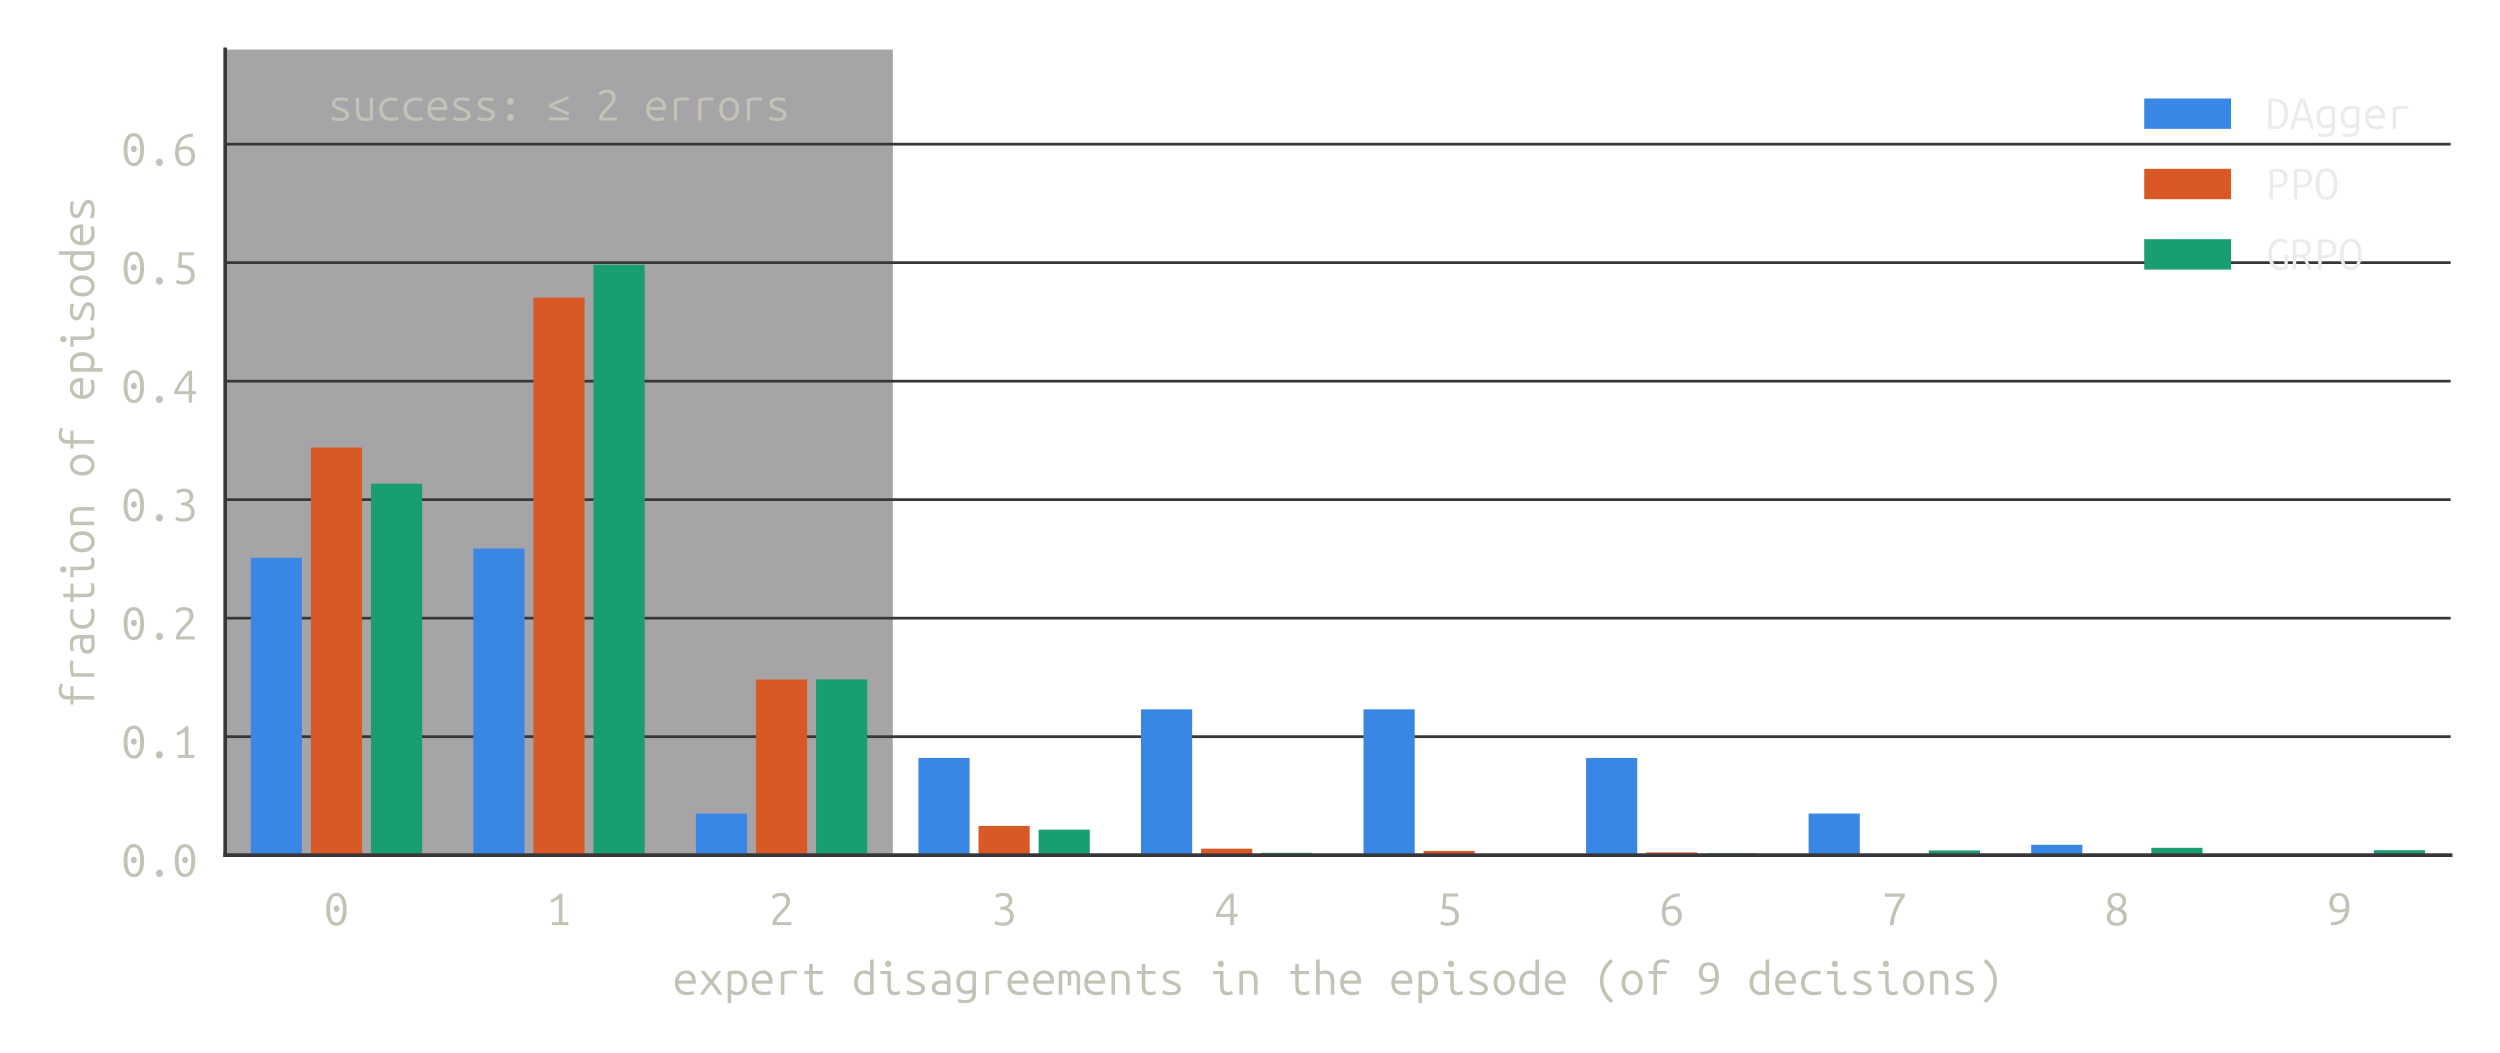
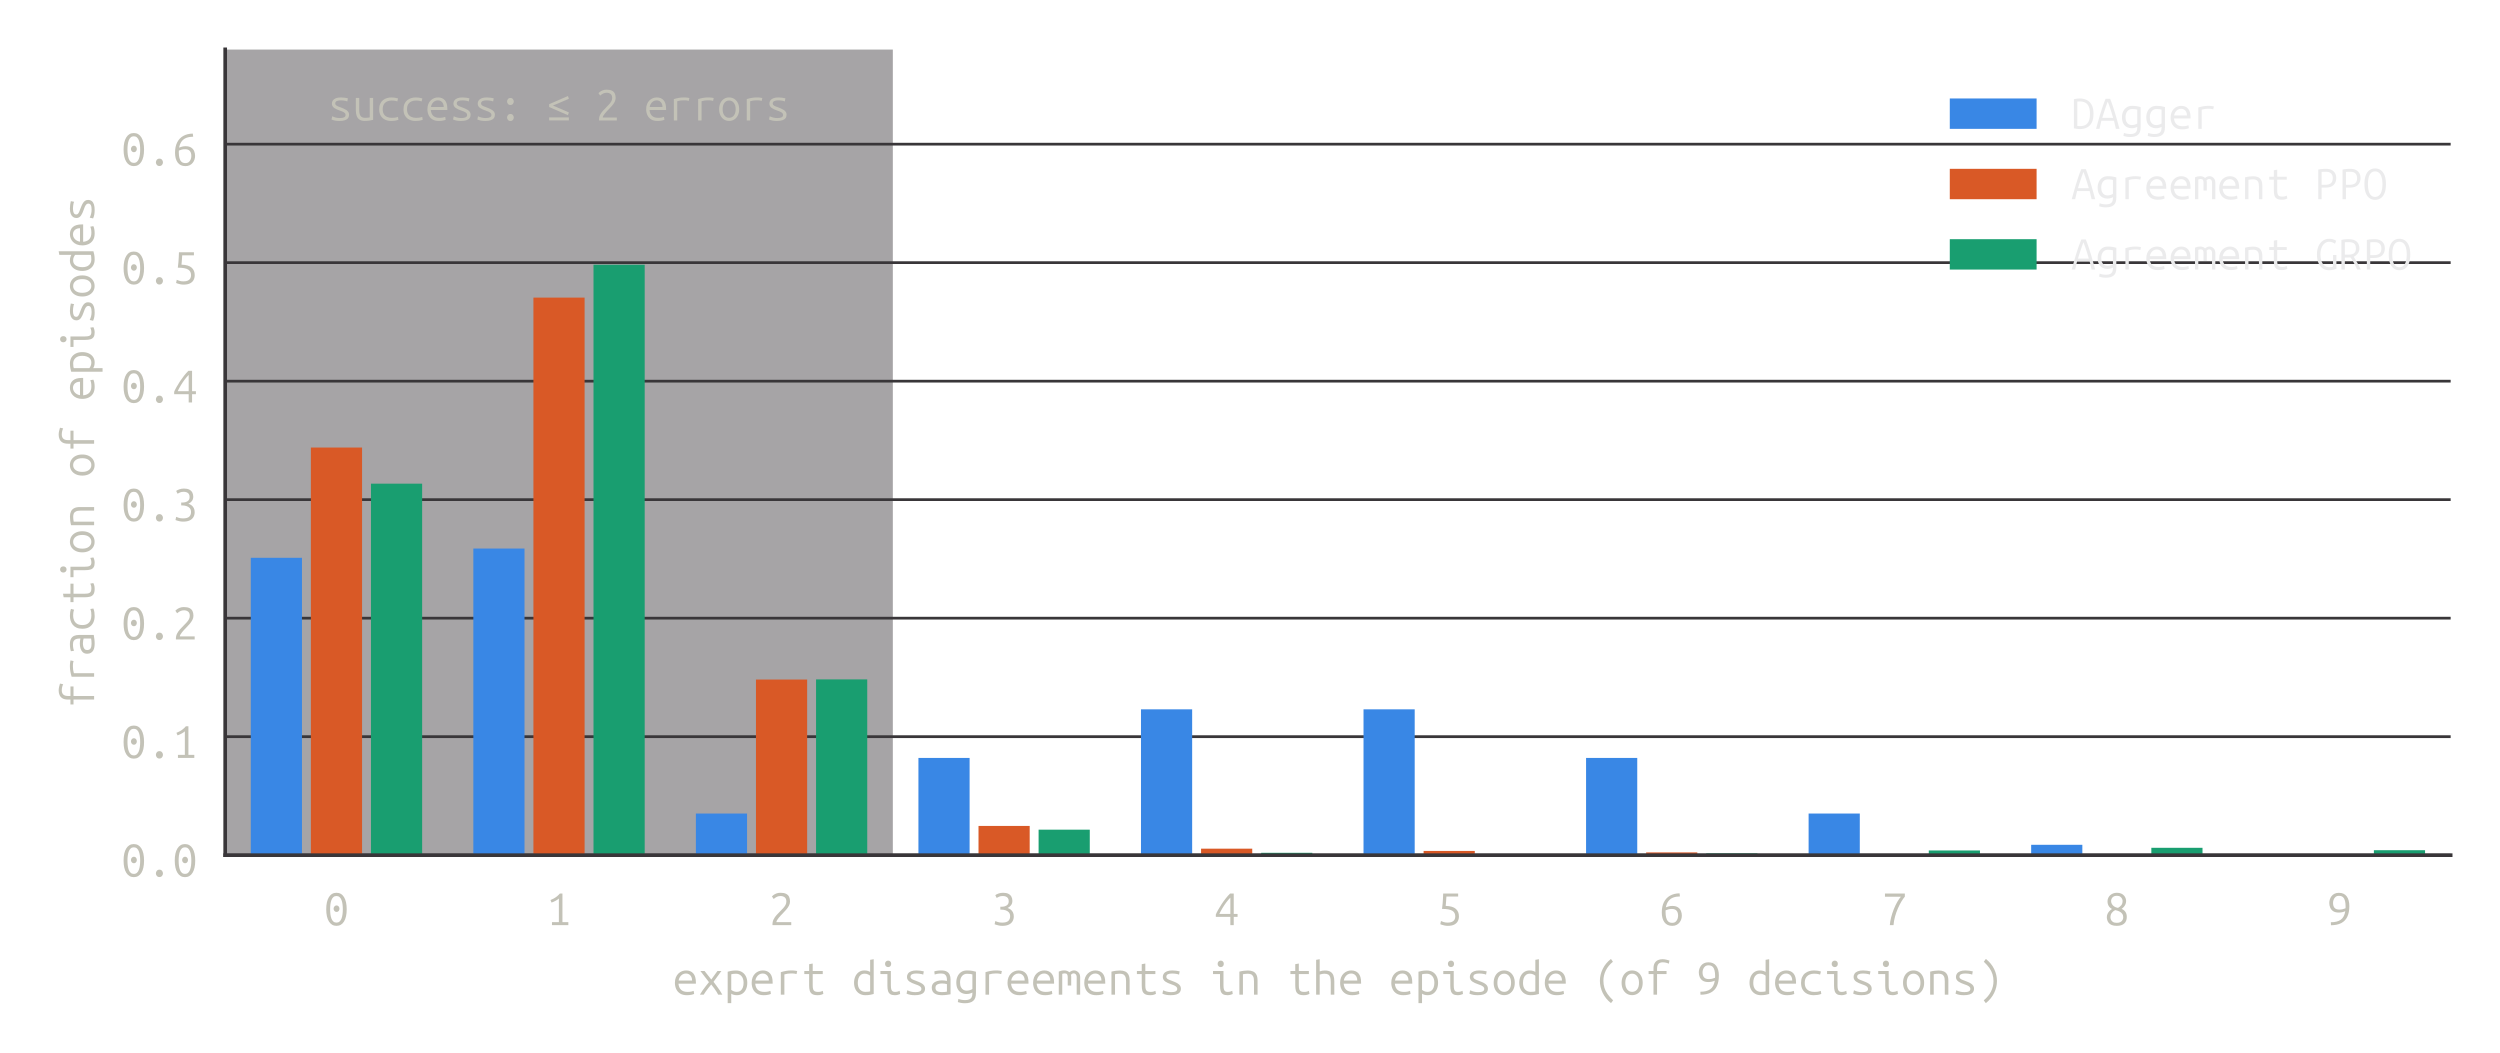
<svg xmlns="http://www.w3.org/2000/svg" xmlns:xlink="http://www.w3.org/1999/xlink" width="547.2pt" height="230.4pt" viewBox="0 0 547.2 230.4" version="1.1">
  <defs>
    <style type="text/css">*{stroke-linejoin: round; stroke-linecap: butt}</style>
  </defs>
  <g id="figure_1">
    <g id="patch_1">
      <path d="M 0 230.4  L 547.2 230.4  L 547.2 0  L 0 0  L 0 230.4  z " style="fill: none; opacity: 0" />
    </g>
    <g id="axes_1">
      <g id="patch_2">
        <path d="M 49.29 187.18  L 536.4 187.18  L 536.4 10.8  L 49.29 10.8  L 49.29 187.18  z " style="fill: none" />
      </g>
      <g id="patch_3">
        <path d="M 49.29 187.18  L 195.423 187.18  L 195.423 10.8  L 49.29 10.8  z " clip-path="url(#pb70eb3959d)" style="fill: #393639; opacity: 0.45" />
      </g>
      <g id="matplotlib.axis_1">
        <g id="xtick_1">
          <g id="line2d_1" />
          <g id="text_1">
            <g style="fill: #c3c2b7" transform="translate(70.8455 202.5) scale(0.1 -0.1)">
              <defs>
                <path id="UbuntuMono-Regular-13" d="M 1792 -96  Q 1120 -96 739 512  Q 358 1120 358 2221  Q 358 3322 736 3930  Q 1114 4538 1792 4538  Q 2477 4538 2851 3930  Q 3226 3322 3226 2221  Q 3226 1120 2851 512  Q 2477 -96 1792 -96  z M 1792 358  Q 2054 358 2227 512  Q 2400 666 2499 928  Q 2598 1190 2640 1526  Q 2682 1862 2682 2221  Q 2682 2586 2640 2918  Q 2598 3251 2499 3513  Q 2400 3776 2227 3929  Q 2054 4083 1792 4083  Q 1530 4083 1357 3929  Q 1184 3776 1085 3513  Q 986 3251 944 2918  Q 902 2586 902 2221  Q 902 1862 944 1526  Q 986 1190 1085 928  Q 1184 666 1357 512  Q 1530 358 1792 358  z M 1805 1850  Q 1626 1850 1507 1987  Q 1389 2125 1389 2304  Q 1389 2483 1507 2624  Q 1626 2765 1805 2765  Q 1990 2765 2102 2624  Q 2214 2483 2214 2304  Q 2214 2125 2102 1987  Q 1990 1850 1805 1850  z " transform="scale(0.015625)" />
              </defs>
              <use xlink:href="#UbuntuMono-Regular-13" />
            </g>
          </g>
        </g>
        <g id="xtick_2">
          <g id="line2d_2" />
          <g id="text_2">
            <g style="fill: #c3c2b7" transform="translate(119.5565 202.5) scale(0.1 -0.1)">
              <defs>
                <path id="UbuntuMono-Regular-14" d="M 806 0  L 806 429  L 1773 429  L 1773 3731  Q 1632 3590 1341 3430  Q 1050 3270 749 3162  L 595 3520  Q 845 3616 1069 3741  Q 1293 3866 1504 4035  Q 1715 4205 1914 4435  L 2272 4435  L 2272 429  L 3098 429  L 3098 0  L 806 0  z " transform="scale(0.015625)" />
              </defs>
              <use xlink:href="#UbuntuMono-Regular-14" />
            </g>
          </g>
        </g>
        <g id="xtick_3">
          <g id="line2d_3" />
          <g id="text_3">
            <g style="fill: #c3c2b7" transform="translate(168.2675 202.5) scale(0.1 -0.1)">
              <defs>
                <path id="UbuntuMono-Regular-15" d="M 525 0  Q 525 32 521 48  Q 518 64 518 102  Q 518 499 684 825  Q 851 1152 1110 1433  Q 1370 1715 1632 1978  Q 1850 2195 2038 2403  Q 2227 2611 2345 2832  Q 2464 3053 2464 3309  Q 2464 3725 2227 3904  Q 1990 4083 1658 4083  Q 1376 4083 1171 3987  Q 966 3891 848 3792  Q 730 3693 691 3667  L 442 4026  Q 486 4083 643 4208  Q 800 4333 1053 4435  Q 1306 4538 1632 4538  Q 2125 4538 2419 4394  Q 2714 4250 2845 3978  Q 2976 3706 2976 3315  Q 2976 3014 2825 2726  Q 2675 2438 2435 2163  Q 2195 1888 1933 1619  Q 1818 1504 1667 1344  Q 1517 1184 1382 1014  Q 1248 845 1158 691  Q 1069 538 1069 429  L 3149 429  L 3149 0  L 525 0  z " transform="scale(0.015625)" />
              </defs>
              <use xlink:href="#UbuntuMono-Regular-15" />
            </g>
          </g>
        </g>
        <g id="xtick_4">
          <g id="line2d_4" />
          <g id="text_4">
            <g style="fill: #c3c2b7" transform="translate(216.9785 202.5) scale(0.1 -0.1)">
              <defs>
                <path id="UbuntuMono-Regular-16" d="M 1530 -96  Q 1306 -96 1078 -51  Q 851 -6 684 48  Q 518 102 461 128  L 557 576  Q 666 531 909 444  Q 1152 358 1517 358  Q 2125 358 2381 595  Q 2637 832 2637 1242  Q 2637 1594 2454 1798  Q 2272 2003 1984 2089  Q 1696 2176 1376 2176  L 1261 2176  L 1261 2579  L 1434 2579  Q 1658 2579 1891 2643  Q 2125 2707 2281 2876  Q 2438 3046 2438 3366  Q 2438 3635 2323 3792  Q 2208 3949 2019 4016  Q 1830 4083 1619 4083  Q 1299 4083 1097 3993  Q 896 3904 749 3814  L 557 4205  Q 691 4314 988 4426  Q 1286 4538 1651 4538  Q 2112 4538 2397 4390  Q 2682 4243 2816 3987  Q 2950 3731 2950 3405  Q 2950 3034 2755 2784  Q 2560 2534 2266 2406  Q 2496 2349 2697 2198  Q 2899 2048 3024 1808  Q 3149 1568 3149 1229  Q 3149 851 2979 550  Q 2810 250 2454 77  Q 2099 -96 1530 -96  z " transform="scale(0.015625)" />
              </defs>
              <use xlink:href="#UbuntuMono-Regular-16" />
            </g>
          </g>
        </g>
        <g id="xtick_5">
          <g id="line2d_5" />
          <g id="text_5">
            <g style="fill: #c3c2b7" transform="translate(265.6895 202.5) scale(0.1 -0.1)">
              <defs>
                <path id="UbuntuMono-Regular-17" d="M 2310 0  L 2310 1158  L 275 1158  L 275 1491  Q 390 1773 601 2150  Q 813 2528 1081 2937  Q 1350 3347 1657 3737  Q 1965 4128 2278 4435  L 2784 4435  L 2784 1574  L 3322 1574  L 3322 1158  L 2784 1158  L 2784 0  L 2310 0  z M 768 1574  L 2310 1574  L 2310 3859  Q 2022 3565 1737 3184  Q 1453 2803 1203 2387  Q 954 1971 768 1574  z " transform="scale(0.015625)" />
              </defs>
              <use xlink:href="#UbuntuMono-Regular-17" />
            </g>
          </g>
        </g>
        <g id="xtick_6">
          <g id="line2d_6" />
          <g id="text_6">
            <g style="fill: #c3c2b7" transform="translate(314.4005 202.5) scale(0.1 -0.1)">
              <defs>
                <path id="UbuntuMono-Regular-18" d="M 1594 -96  Q 1376 -96 1155 -51  Q 934 -6 771 48  Q 608 102 544 134  L 640 582  Q 736 538 979 448  Q 1222 358 1581 358  Q 1971 358 2204 473  Q 2438 589 2540 781  Q 2643 973 2643 1203  Q 2643 1466 2553 1667  Q 2464 1869 2256 2003  Q 2048 2138 1686 2208  Q 1325 2278 787 2278  Q 845 2707 873 3049  Q 902 3392 918 3721  Q 934 4051 947 4435  L 3046 4435  L 3046 4006  L 1402 4006  Q 1395 3917 1382 3741  Q 1370 3565 1357 3363  Q 1344 3162 1328 2982  Q 1312 2803 1299 2701  Q 2291 2669 2723 2281  Q 3155 1894 3155 1235  Q 3155 851 2995 550  Q 2835 250 2492 77  Q 2150 -96 1594 -96  z " transform="scale(0.015625)" />
              </defs>
              <use xlink:href="#UbuntuMono-Regular-18" />
            </g>
          </g>
        </g>
        <g id="xtick_7">
          <g id="line2d_7" />
          <g id="text_7">
            <g style="fill: #c3c2b7" transform="translate(363.1115 202.5) scale(0.1 -0.1)">
              <defs>
                <path id="UbuntuMono-Regular-19" d="M 1856 -96  Q 1133 -96 765 413  Q 397 922 397 1773  Q 397 2637 697 3229  Q 998 3821 1555 4134  Q 2112 4448 2886 4461  L 2938 4026  Q 2400 4019 1997 3868  Q 1594 3718 1338 3388  Q 1082 3059 966 2496  Q 1146 2573 1376 2633  Q 1606 2694 1869 2694  Q 2368 2694 2662 2499  Q 2957 2304 3081 1993  Q 3206 1683 3206 1331  Q 3206 1094 3129 844  Q 3053 595 2886 380  Q 2720 166 2467 35  Q 2214 -96 1856 -96  z M 1856 326  Q 2163 326 2342 486  Q 2522 646 2602 876  Q 2682 1107 2682 1318  Q 2682 1786 2467 2029  Q 2253 2272 1818 2272  Q 1568 2272 1363 2224  Q 1158 2176 934 2086  Q 928 2016 928 1939  Q 928 1862 928 1792  Q 928 1395 1008 1059  Q 1088 723 1289 524  Q 1491 326 1856 326  z " transform="scale(0.015625)" />
              </defs>
              <use xlink:href="#UbuntuMono-Regular-19" />
            </g>
          </g>
        </g>
        <g id="xtick_8">
          <g id="line2d_8" />
          <g id="text_8">
            <g style="fill: #c3c2b7" transform="translate(411.8225 202.5) scale(0.1 -0.1)">
              <defs>
                <path id="UbuntuMono-Regular-1a" d="M 1165 0  Q 1203 531 1353 1110  Q 1504 1690 1725 2243  Q 1946 2797 2205 3251  Q 2464 3706 2720 3987  L 486 3987  L 486 4435  L 3270 4435  L 3270 3994  Q 3046 3738 2790 3312  Q 2534 2886 2297 2345  Q 2061 1805 1894 1203  Q 1728 602 1683 0  L 1165 0  z " transform="scale(0.015625)" />
              </defs>
              <use xlink:href="#UbuntuMono-Regular-1a" />
            </g>
          </g>
        </g>
        <g id="xtick_9">
          <g id="line2d_9" />
          <g id="text_9">
            <g style="fill: #c3c2b7" transform="translate(460.5335 202.5) scale(0.1 -0.1)">
              <defs>
                <path id="UbuntuMono-Regular-1b" d="M 1792 -96  Q 1350 -96 1075 19  Q 800 134 653 320  Q 506 506 448 717  Q 390 928 390 1120  Q 390 1382 496 1600  Q 602 1818 768 1987  Q 934 2157 1114 2266  Q 800 2432 643 2704  Q 486 2976 486 3347  Q 486 3597 585 3814  Q 685 4032 857 4192  Q 1030 4352 1270 4445  Q 1510 4538 1786 4538  Q 2163 4538 2412 4422  Q 2662 4307 2812 4128  Q 2963 3949 3027 3750  Q 3091 3552 3091 3386  Q 3091 3123 2995 2912  Q 2899 2701 2755 2544  Q 2611 2387 2458 2285  Q 2822 2125 3004 1843  Q 3187 1562 3187 1152  Q 3187 858 3097 624  Q 3008 390 2829 230  Q 2650 70 2390 -13  Q 2131 -96 1792 -96  z M 1792 326  Q 2112 326 2310 441  Q 2509 557 2598 736  Q 2688 915 2688 1101  Q 2688 1395 2544 1596  Q 2400 1798 2147 1923  Q 1894 2048 1555 2106  Q 1242 1946 1069 1699  Q 896 1453 896 1082  Q 896 947 969 768  Q 1043 589 1238 457  Q 1434 326 1792 326  z M 1952 2419  Q 2234 2573 2416 2793  Q 2598 3014 2598 3411  Q 2598 3526 2524 3692  Q 2451 3859 2275 3987  Q 2099 4115 1792 4115  Q 1485 4115 1309 3993  Q 1133 3872 1059 3702  Q 986 3533 986 3386  Q 986 3187 1085 2988  Q 1184 2790 1395 2636  Q 1606 2483 1952 2419  z " transform="scale(0.015625)" />
              </defs>
              <use xlink:href="#UbuntuMono-Regular-1b" />
            </g>
          </g>
        </g>
        <g id="xtick_10">
          <g id="line2d_10" />
          <g id="text_10">
            <g style="fill: #c3c2b7" transform="translate(509.2445 202.5) scale(0.1 -0.1)">
              <defs>
                <path id="UbuntuMono-Regular-1c" d="M 614 -13  L 595 410  Q 1466 403 1971 752  Q 2477 1101 2618 1958  Q 2438 1875 2208 1820  Q 1978 1766 1715 1766  Q 1216 1766 925 1958  Q 634 2150 506 2457  Q 378 2765 378 3117  Q 378 3354 454 3603  Q 531 3853 691 4064  Q 851 4275 1107 4403  Q 1363 4531 1722 4531  Q 2451 4531 2819 4035  Q 3187 3539 3187 2669  Q 3187 1786 2908 1190  Q 2630 595 2060 294  Q 1491 -6 614 -13  z M 1760 2182  Q 2016 2182 2224 2227  Q 2432 2272 2650 2362  Q 2662 2438 2662 2499  Q 2662 2560 2662 2630  Q 2662 3046 2585 3379  Q 2509 3712 2307 3910  Q 2106 4109 1728 4109  Q 1427 4109 1244 3949  Q 1062 3789 982 3561  Q 902 3334 902 3130  Q 902 2662 1116 2422  Q 1331 2182 1760 2182  z " transform="scale(0.015625)" />
              </defs>
              <use xlink:href="#UbuntuMono-Regular-1c" />
            </g>
          </g>
        </g>
        <g id="text_11">
          <g style="fill: #c3c2b7" transform="translate(147.245 217.71) scale(0.1 -0.1)">
            <defs>
              <path id="UbuntuMono-Regular-48" d="M 1997 -77  Q 1414 -77 1040 156  Q 666 390 486 787  Q 307 1184 307 1658  Q 307 2099 441 2425  Q 576 2752 803 2966  Q 1030 3181 1305 3286  Q 1581 3392 1869 3392  Q 2515 3392 2880 2979  Q 3245 2566 3245 1709  Q 3245 1683 3245 1632  Q 3245 1581 3245 1536  L 806 1536  Q 858 966 1174 675  Q 1491 384 2074 384  Q 2400 384 2617 435  Q 2835 486 2931 531  L 3002 109  Q 2925 51 2640 -13  Q 2355 -77 1997 -77  z M 826 1978  L 2714 1978  Q 2714 2291 2602 2508  Q 2490 2726 2298 2844  Q 2106 2963 1856 2963  Q 1568 2963 1347 2819  Q 1126 2675 992 2448  Q 858 2221 826 1978  z " transform="scale(0.015625)" />
              <path id="UbuntuMono-Regular-5b" d="M 224 0  Q 390 294 601 595  Q 813 896 1043 1187  Q 1274 1478 1491 1754  L 288 3315  L 877 3315  L 1818 2118  L 2682 3315  L 3238 3315  L 2131 1798  Q 2349 1517 2566 1222  Q 2784 928 2992 621  Q 3200 314 3366 0  L 2784 0  Q 2701 179 2541 425  Q 2381 672 2189 937  Q 1997 1203 1811 1427  Q 1626 1210 1418 941  Q 1210 672 1030 422  Q 851 173 755 0  L 224 0  z " transform="scale(0.015625)" />
              <path id="UbuntuMono-Regular-53" d="M 531 -1184  L 531 3213  Q 710 3264 998 3325  Q 1286 3386 1696 3386  Q 2163 3386 2518 3178  Q 2874 2970 3075 2579  Q 3277 2189 3277 1651  Q 3277 1152 3101 761  Q 2925 371 2598 147  Q 2272 -77 1824 -77  Q 1530 -77 1322 -6  Q 1114 64 1030 141  L 1030 -1184  L 531 -1184  z M 1786 390  Q 2131 390 2345 560  Q 2560 730 2659 1018  Q 2758 1306 2758 1658  Q 2758 2278 2457 2604  Q 2157 2931 1702 2931  Q 1414 2931 1260 2905  Q 1107 2880 1030 2848  L 1030 672  Q 1139 570 1353 480  Q 1568 390 1786 390  z " transform="scale(0.015625)" />
              <path id="UbuntuMono-Regular-55" d="M 806 0  L 806 3149  Q 1171 3264 1539 3328  Q 1907 3392 2253 3392  Q 2419 3392 2547 3385  Q 2675 3379 2803 3360  Q 2931 3341 3098 3309  L 3008 2880  Q 2848 2925 2729 2944  Q 2611 2963 2499 2966  Q 2387 2970 2240 2970  Q 2003 2970 1769 2938  Q 1536 2906 1306 2835  L 1306 0  L 806 0  z " transform="scale(0.015625)" />
              <path id="UbuntuMono-Regular-57" d="M 2387 -77  Q 1869 -77 1613 92  Q 1357 262 1273 569  Q 1190 877 1190 1286  L 1190 2886  L 512 2886  L 512 3315  L 1190 3315  L 1190 4269  L 1690 4358  L 1690 3315  L 3098 3315  L 3098 2886  L 1690 2886  L 1690 1280  Q 1690 928 1760 733  Q 1830 538 1993 461  Q 2157 384 2432 384  Q 2688 384 2838 432  Q 2989 480 3104 531  L 3181 109  Q 3130 83 2925 3  Q 2720 -77 2387 -77  z " transform="scale(0.015625)" />
              <path id="UbuntuMono-Regular-3" transform="scale(0.015625)" />
              <path id="UbuntuMono-Regular-47" d="M 1901 -77  Q 1440 -77 1081 134  Q 723 346 518 736  Q 314 1126 314 1664  Q 314 2170 493 2557  Q 672 2944 998 3168  Q 1325 3392 1766 3392  Q 2054 3392 2262 3321  Q 2470 3251 2566 3181  L 2566 4877  L 3066 4966  L 3066 96  Q 2893 45 2605 -16  Q 2317 -77 1901 -77  z M 1894 390  Q 2150 390 2326 412  Q 2502 435 2566 461  L 2566 2650  Q 2464 2752 2253 2845  Q 2042 2938 1811 2938  Q 1466 2938 1251 2765  Q 1037 2592 937 2301  Q 838 2010 838 1651  Q 838 1030 1142 710  Q 1446 390 1894 390  z " transform="scale(0.015625)" />
              <path id="UbuntuMono-Regular-4c" d="M 2445 -77  Q 2035 -77 1808 70  Q 1581 218 1491 509  Q 1402 800 1402 1248  L 1402 2886  L 422 2886  L 422 3315  L 1888 3315  L 1888 1280  Q 1888 915 1955 720  Q 2022 525 2153 454  Q 2285 384 2464 384  Q 2694 384 2870 441  Q 3046 499 3117 538  L 3187 102  Q 3174 90 3068 45  Q 2963 0 2800 -38  Q 2637 -77 2445 -77  z M 1504 3859  Q 1325 3859 1197 3984  Q 1069 4109 1069 4314  Q 1069 4525 1197 4646  Q 1325 4768 1504 4768  Q 1690 4768 1811 4646  Q 1933 4525 1933 4314  Q 1933 4109 1811 3984  Q 1690 3859 1504 3859  z " transform="scale(0.015625)" />
              <path id="UbuntuMono-Regular-56" d="M 1658 -77  Q 1344 -77 1062 -29  Q 781 19 499 141  L 608 614  Q 858 493 1136 422  Q 1414 352 1734 352  Q 2157 352 2368 464  Q 2579 576 2579 813  Q 2579 986 2448 1104  Q 2317 1222 2109 1312  Q 1901 1402 1664 1478  Q 1466 1549 1267 1635  Q 1069 1722 909 1834  Q 749 1946 653 2106  Q 557 2266 557 2483  Q 557 2746 701 2950  Q 845 3155 1139 3273  Q 1434 3392 1882 3392  Q 2144 3392 2432 3353  Q 2720 3315 2918 3264  L 2829 2797  Q 2752 2848 2595 2883  Q 2438 2918 2252 2940  Q 2067 2963 1888 2963  Q 1478 2963 1264 2854  Q 1050 2746 1050 2490  Q 1050 2355 1158 2256  Q 1267 2157 1446 2083  Q 1626 2010 1837 1933  Q 2054 1850 2275 1757  Q 2496 1664 2681 1542  Q 2867 1421 2979 1251  Q 3091 1082 3091 851  Q 3091 544 2934 336  Q 2778 128 2461 25  Q 2144 -77 1658 -77  z " transform="scale(0.015625)" />
              <path id="UbuntuMono-Regular-44" d="M 1882 -77  Q 1626 -77 1373 -35  Q 1120 6 912 121  Q 704 237 576 445  Q 448 653 448 979  Q 448 1357 659 1581  Q 870 1805 1196 1904  Q 1523 2003 1869 2003  Q 2054 2003 2230 1980  Q 2406 1958 2573 1920  L 2573 2099  Q 2573 2310 2512 2508  Q 2451 2707 2275 2835  Q 2099 2963 1754 2963  Q 1434 2963 1200 2915  Q 966 2867 858 2822  L 800 3251  Q 909 3302 1184 3347  Q 1459 3392 1786 3392  Q 2272 3392 2553 3232  Q 2835 3072 2956 2793  Q 3078 2515 3078 2150  L 3078 51  Q 2861 13 2534 -32  Q 2208 -77 1882 -77  z M 1843 358  Q 2086 358 2275 377  Q 2464 397 2573 422  L 2573 1472  Q 2458 1510 2282 1539  Q 2106 1568 1907 1568  Q 1683 1568 1465 1517  Q 1248 1466 1107 1338  Q 966 1210 966 979  Q 966 627 1200 492  Q 1434 358 1843 358  z " transform="scale(0.015625)" />
              <path id="UbuntuMono-Regular-4a" d="M 1517 -1203  Q 1203 -1203 944 -1155  Q 685 -1107 512 -1043  L 595 -595  Q 781 -672 1021 -717  Q 1261 -762 1530 -762  Q 1882 -762 2109 -669  Q 2336 -576 2445 -368  Q 2554 -160 2554 179  L 2554 288  Q 2477 243 2249 166  Q 2022 90 1722 90  Q 1350 90 1024 259  Q 698 429 499 790  Q 301 1152 301 1715  Q 301 2176 473 2557  Q 646 2938 982 3165  Q 1318 3392 1798 3392  Q 2259 3392 2572 3328  Q 2886 3264 3053 3213  L 3053 211  Q 3053 -544 2665 -873  Q 2278 -1203 1517 -1203  z M 1734 557  Q 1978 557 2202 627  Q 2426 698 2554 794  L 2554 2835  Q 2470 2867 2294 2896  Q 2118 2925 1818 2925  Q 1344 2925 1085 2585  Q 826 2246 826 1709  Q 826 1299 960 1043  Q 1094 787 1302 672  Q 1510 557 1734 557  z " transform="scale(0.015625)" />
              <path id="UbuntuMono-Regular-50" d="M 320 0  L 320 3232  Q 512 3315 694 3356  Q 877 3398 1056 3398  Q 1280 3398 1472 3334  Q 1664 3270 1798 3130  Q 1965 3264 2131 3331  Q 2298 3398 2464 3398  Q 2650 3398 2845 3296  Q 3040 3194 3177 2989  Q 3315 2784 3315 2477  L 3315 0  L 2829 0  L 2829 2477  Q 2829 2624 2774 2739  Q 2720 2854 2621 2918  Q 2522 2982 2394 2982  Q 2304 2982 2205 2928  Q 2106 2874 2016 2765  Q 2042 2701 2051 2630  Q 2061 2560 2061 2490  L 2061 1280  L 1574 1280  L 1574 2470  Q 1574 2694 1488 2838  Q 1402 2982 1152 2982  Q 1082 2982 995 2963  Q 909 2944 806 2912  L 806 0  L 320 0  z " transform="scale(0.015625)" />
              <path id="UbuntuMono-Regular-51" d="M 531 0  L 531 3226  Q 870 3315 1184 3350  Q 1498 3386 1734 3386  Q 2150 3386 2451 3248  Q 2752 3110 2915 2800  Q 3078 2490 3078 1965  L 3078 0  L 2579 0  L 2579 1862  Q 2579 2323 2464 2550  Q 2349 2778 2153 2854  Q 1958 2931 1715 2931  Q 1555 2931 1376 2912  Q 1197 2893 1030 2861  L 1030 0  L 531 0  z " transform="scale(0.015625)" />
              <path id="UbuntuMono-Regular-4b" d="M 531 0  L 531 4877  L 1030 4966  L 1030 3258  Q 1197 3322 1382 3354  Q 1568 3386 1754 3386  Q 2266 3386 2554 3197  Q 2842 3008 2960 2665  Q 3078 2323 3078 1869  L 3078 0  L 2579 0  L 2579 1734  Q 2579 2182 2499 2441  Q 2419 2701 2230 2816  Q 2042 2931 1709 2931  Q 1510 2931 1312 2886  Q 1114 2842 1030 2810  L 1030 0  L 531 0  z " transform="scale(0.015625)" />
              <path id="UbuntuMono-Regular-52" d="M 1779 -70  Q 1357 -70 1027 144  Q 698 358 506 745  Q 314 1133 314 1658  Q 314 2182 502 2569  Q 691 2957 1024 3174  Q 1357 3392 1779 3392  Q 2214 3392 2550 3174  Q 2886 2957 3078 2569  Q 3270 2182 3270 1658  Q 3270 1133 3078 745  Q 2886 358 2550 144  Q 2214 -70 1779 -70  z M 1786 390  Q 2221 390 2486 726  Q 2752 1062 2752 1658  Q 2752 2253 2483 2595  Q 2214 2938 1779 2938  Q 1357 2938 1094 2595  Q 832 2253 832 1658  Q 832 1062 1101 726  Q 1370 390 1786 390  z " transform="scale(0.015625)" />
              <path id="UbuntuMono-Regular-b" d="M 2413 -1190  Q 1638 -570 1248 246  Q 858 1062 858 1926  Q 858 2784 1248 3593  Q 1638 4403 2406 5005  L 2682 4608  Q 2022 4070 1686 3388  Q 1350 2707 1350 1939  Q 1350 1427 1488 972  Q 1626 518 1926 89  Q 2227 -339 2707 -794  L 2413 -1190  z " transform="scale(0.015625)" />
              <path id="UbuntuMono-Regular-49" d="M 1197 0  L 1197 2886  L 512 2886  L 512 3315  L 1197 3315  L 1197 3648  Q 1197 4154 1373 4438  Q 1549 4723 1837 4844  Q 2125 4966 2451 4966  Q 2707 4966 2960 4908  Q 3213 4851 3437 4781  L 3341 4333  Q 3187 4422 2950 4476  Q 2714 4531 2464 4531  Q 2259 4531 2083 4451  Q 1907 4371 1801 4179  Q 1696 3987 1696 3648  L 1696 3315  L 3027 3315  L 3027 2886  L 1696 2886  L 1696 0  L 1197 0  z " transform="scale(0.015625)" />
              <path id="UbuntuMono-Regular-46" d="M 2131 -77  Q 1645 -77 1245 108  Q 845 294 605 675  Q 365 1056 365 1651  Q 365 2125 515 2457  Q 666 2790 925 2995  Q 1184 3200 1507 3296  Q 1830 3392 2170 3392  Q 2394 3392 2634 3360  Q 2874 3328 3149 3245  L 3034 2803  Q 2771 2899 2566 2918  Q 2362 2938 2182 2938  Q 1862 2938 1564 2816  Q 1267 2694 1075 2416  Q 883 2138 883 1651  Q 883 1197 1062 918  Q 1242 640 1542 512  Q 1843 384 2208 384  Q 2445 384 2653 406  Q 2861 429 3130 525  L 3200 102  Q 2938 0 2678 -38  Q 2419 -77 2131 -77  z " transform="scale(0.015625)" />
              <path id="UbuntuMono-Regular-c" d="M 1158 -1190  L 870 -794  Q 1536 -243 1885 441  Q 2234 1126 2234 1888  Q 2234 2406 2096 2854  Q 1958 3302 1660 3731  Q 1363 4160 877 4608  L 1165 5005  Q 1946 4384 2333 3574  Q 2720 2765 2720 1907  Q 2720 1050 2323 234  Q 1926 -582 1158 -1190  z " transform="scale(0.015625)" />
            </defs>
            <use xlink:href="#UbuntuMono-Regular-48" />
            <use xlink:href="#UbuntuMono-Regular-5b" transform="translate(56 0)" />
            <use xlink:href="#UbuntuMono-Regular-53" transform="translate(112 0)" />
            <use xlink:href="#UbuntuMono-Regular-48" transform="translate(168 0)" />
            <use xlink:href="#UbuntuMono-Regular-55" transform="translate(224 0)" />
            <use xlink:href="#UbuntuMono-Regular-57" transform="translate(280 0)" />
            <use xlink:href="#UbuntuMono-Regular-3" transform="translate(336 0)" />
            <use xlink:href="#UbuntuMono-Regular-47" transform="translate(392 0)" />
            <use xlink:href="#UbuntuMono-Regular-4c" transform="translate(448 0)" />
            <use xlink:href="#UbuntuMono-Regular-56" transform="translate(504 0)" />
            <use xlink:href="#UbuntuMono-Regular-44" transform="translate(560 0)" />
            <use xlink:href="#UbuntuMono-Regular-4a" transform="translate(616 0)" />
            <use xlink:href="#UbuntuMono-Regular-55" transform="translate(672 0)" />
            <use xlink:href="#UbuntuMono-Regular-48" transform="translate(728 0)" />
            <use xlink:href="#UbuntuMono-Regular-48" transform="translate(784 0)" />
            <use xlink:href="#UbuntuMono-Regular-50" transform="translate(840 0)" />
            <use xlink:href="#UbuntuMono-Regular-48" transform="translate(896 0)" />
            <use xlink:href="#UbuntuMono-Regular-51" transform="translate(952 0)" />
            <use xlink:href="#UbuntuMono-Regular-57" transform="translate(1008 0)" />
            <use xlink:href="#UbuntuMono-Regular-56" transform="translate(1064 0)" />
            <use xlink:href="#UbuntuMono-Regular-3" transform="translate(1120 0)" />
            <use xlink:href="#UbuntuMono-Regular-4c" transform="translate(1176 0)" />
            <use xlink:href="#UbuntuMono-Regular-51" transform="translate(1232 0)" />
            <use xlink:href="#UbuntuMono-Regular-3" transform="translate(1288 0)" />
            <use xlink:href="#UbuntuMono-Regular-57" transform="translate(1344 0)" />
            <use xlink:href="#UbuntuMono-Regular-4b" transform="translate(1400 0)" />
            <use xlink:href="#UbuntuMono-Regular-48" transform="translate(1456 0)" />
            <use xlink:href="#UbuntuMono-Regular-3" transform="translate(1512 0)" />
            <use xlink:href="#UbuntuMono-Regular-48" transform="translate(1568 0)" />
            <use xlink:href="#UbuntuMono-Regular-53" transform="translate(1624 0)" />
            <use xlink:href="#UbuntuMono-Regular-4c" transform="translate(1680 0)" />
            <use xlink:href="#UbuntuMono-Regular-56" transform="translate(1736 0)" />
            <use xlink:href="#UbuntuMono-Regular-52" transform="translate(1792 0)" />
            <use xlink:href="#UbuntuMono-Regular-47" transform="translate(1848 0)" />
            <use xlink:href="#UbuntuMono-Regular-48" transform="translate(1904 0)" />
            <use xlink:href="#UbuntuMono-Regular-3" transform="translate(1960 0)" />
            <use xlink:href="#UbuntuMono-Regular-b" transform="translate(2016 0)" />
            <use xlink:href="#UbuntuMono-Regular-52" transform="translate(2072 0)" />
            <use xlink:href="#UbuntuMono-Regular-49" transform="translate(2128 0)" />
            <use xlink:href="#UbuntuMono-Regular-3" transform="translate(2184 0)" />
            <use xlink:href="#UbuntuMono-Regular-1c" transform="translate(2240 0)" />
            <use xlink:href="#UbuntuMono-Regular-3" transform="translate(2296 0)" />
            <use xlink:href="#UbuntuMono-Regular-47" transform="translate(2352 0)" />
            <use xlink:href="#UbuntuMono-Regular-48" transform="translate(2408 0)" />
            <use xlink:href="#UbuntuMono-Regular-46" transform="translate(2464 0)" />
            <use xlink:href="#UbuntuMono-Regular-4c" transform="translate(2520 0)" />
            <use xlink:href="#UbuntuMono-Regular-56" transform="translate(2576 0)" />
            <use xlink:href="#UbuntuMono-Regular-4c" transform="translate(2632 0)" />
            <use xlink:href="#UbuntuMono-Regular-52" transform="translate(2688 0)" />
            <use xlink:href="#UbuntuMono-Regular-51" transform="translate(2744 0)" />
            <use xlink:href="#UbuntuMono-Regular-56" transform="translate(2800 0)" />
            <use xlink:href="#UbuntuMono-Regular-c" transform="translate(2856 0)" />
          </g>
        </g>
      </g>
      <g id="matplotlib.axis_2">
        <g id="ytick_1">
          <g id="line2d_11">
            <path d="M 49.29 187.18  L 536.4 187.18  " clip-path="url(#pb70eb3959d)" style="fill: none; stroke: #393639; stroke-width: 0.6; stroke-linecap: square" />
          </g>
          <g id="line2d_12" />
          <g id="text_12">
            <g style="fill: #c3c2b7" transform="translate(26.49 191.84) scale(0.1 -0.1)">
              <defs>
                <path id="UbuntuMono-Regular-11" d="M 1798 -83  Q 1562 -83 1430 80  Q 1299 243 1299 429  Q 1299 627 1430 790  Q 1562 954 1798 954  Q 2029 954 2160 790  Q 2291 627 2291 429  Q 2291 243 2160 80  Q 2029 -83 1798 -83  z " transform="scale(0.015625)" />
              </defs>
              <use xlink:href="#UbuntuMono-Regular-13" />
              <use xlink:href="#UbuntuMono-Regular-11" transform="translate(56 0)" />
              <use xlink:href="#UbuntuMono-Regular-13" transform="translate(112 0)" />
            </g>
          </g>
        </g>
        <g id="ytick_2">
          <g id="line2d_13">
            <path d="M 49.29 161.242  L 536.4 161.242  " clip-path="url(#pb70eb3959d)" style="fill: none; stroke: #393639; stroke-width: 0.6; stroke-linecap: square" />
          </g>
          <g id="line2d_14" />
          <g id="text_13">
            <g style="fill: #c3c2b7" transform="translate(26.49 165.9018) scale(0.1 -0.1)">
              <use xlink:href="#UbuntuMono-Regular-13" />
              <use xlink:href="#UbuntuMono-Regular-11" transform="translate(56 0)" />
              <use xlink:href="#UbuntuMono-Regular-14" transform="translate(112 0)" />
            </g>
          </g>
        </g>
        <g id="ytick_3">
          <g id="line2d_15">
            <path d="M 49.29 135.304  L 536.4 135.304  " clip-path="url(#pb70eb3959d)" style="fill: none; stroke: #393639; stroke-width: 0.6; stroke-linecap: square" />
          </g>
          <g id="line2d_16" />
          <g id="text_14">
            <g style="fill: #c3c2b7" transform="translate(26.49 139.9635) scale(0.1 -0.1)">
              <use xlink:href="#UbuntuMono-Regular-13" />
              <use xlink:href="#UbuntuMono-Regular-11" transform="translate(56 0)" />
              <use xlink:href="#UbuntuMono-Regular-15" transform="translate(112 0)" />
            </g>
          </g>
        </g>
        <g id="ytick_4">
          <g id="line2d_17">
            <path d="M 49.29 109.365  L 536.4 109.365  " clip-path="url(#pb70eb3959d)" style="fill: none; stroke: #393639; stroke-width: 0.6; stroke-linecap: square" />
          </g>
          <g id="line2d_18" />
          <g id="text_15">
            <g style="fill: #c3c2b7" transform="translate(26.49 114.0253) scale(0.1 -0.1)">
              <use xlink:href="#UbuntuMono-Regular-13" />
              <use xlink:href="#UbuntuMono-Regular-11" transform="translate(56 0)" />
              <use xlink:href="#UbuntuMono-Regular-16" transform="translate(112 0)" />
            </g>
          </g>
        </g>
        <g id="ytick_5">
          <g id="line2d_19">
            <path d="M 49.29 83.427  L 536.4 83.427  " clip-path="url(#pb70eb3959d)" style="fill: none; stroke: #393639; stroke-width: 0.6; stroke-linecap: square" />
          </g>
          <g id="line2d_20" />
          <g id="text_16">
            <g style="fill: #c3c2b7" transform="translate(26.49 88.08706) scale(0.1 -0.1)">
              <use xlink:href="#UbuntuMono-Regular-13" />
              <use xlink:href="#UbuntuMono-Regular-11" transform="translate(56 0)" />
              <use xlink:href="#UbuntuMono-Regular-17" transform="translate(112 0)" />
            </g>
          </g>
        </g>
        <g id="ytick_6">
          <g id="line2d_21">
            <path d="M 49.29 57.489  L 536.4 57.489  " clip-path="url(#pb70eb3959d)" style="fill: none; stroke: #393639; stroke-width: 0.6; stroke-linecap: square" />
          </g>
          <g id="line2d_22" />
          <g id="text_17">
            <g style="fill: #c3c2b7" transform="translate(26.49 62.14882) scale(0.1 -0.1)">
              <use xlink:href="#UbuntuMono-Regular-13" />
              <use xlink:href="#UbuntuMono-Regular-11" transform="translate(56 0)" />
              <use xlink:href="#UbuntuMono-Regular-18" transform="translate(112 0)" />
            </g>
          </g>
        </g>
        <g id="ytick_7">
          <g id="line2d_23">
            <path d="M 49.29 31.551  L 536.4 31.551  " clip-path="url(#pb70eb3959d)" style="fill: none; stroke: #393639; stroke-width: 0.6; stroke-linecap: square" />
          </g>
          <g id="line2d_24" />
          <g id="text_18">
            <g style="fill: #c3c2b7" transform="translate(26.49 36.21059) scale(0.1 -0.1)">
              <use xlink:href="#UbuntuMono-Regular-13" />
              <use xlink:href="#UbuntuMono-Regular-11" transform="translate(56 0)" />
              <use xlink:href="#UbuntuMono-Regular-19" transform="translate(112 0)" />
            </g>
          </g>
        </g>
        <g id="text_19">
          <g style="fill: #c3c2b7" transform="translate(20.6 154.99) rotate(-90) scale(0.1 -0.1)">
            <use xlink:href="#UbuntuMono-Regular-49" />
            <use xlink:href="#UbuntuMono-Regular-55" transform="translate(56 0)" />
            <use xlink:href="#UbuntuMono-Regular-44" transform="translate(112 0)" />
            <use xlink:href="#UbuntuMono-Regular-46" transform="translate(168 0)" />
            <use xlink:href="#UbuntuMono-Regular-57" transform="translate(224 0)" />
            <use xlink:href="#UbuntuMono-Regular-4c" transform="translate(280 0)" />
            <use xlink:href="#UbuntuMono-Regular-52" transform="translate(336 0)" />
            <use xlink:href="#UbuntuMono-Regular-51" transform="translate(392 0)" />
            <use xlink:href="#UbuntuMono-Regular-3" transform="translate(448 0)" />
            <use xlink:href="#UbuntuMono-Regular-52" transform="translate(504 0)" />
            <use xlink:href="#UbuntuMono-Regular-49" transform="translate(560 0)" />
            <use xlink:href="#UbuntuMono-Regular-3" transform="translate(616 0)" />
            <use xlink:href="#UbuntuMono-Regular-48" transform="translate(672 0)" />
            <use xlink:href="#UbuntuMono-Regular-53" transform="translate(728 0)" />
            <use xlink:href="#UbuntuMono-Regular-4c" transform="translate(784 0)" />
            <use xlink:href="#UbuntuMono-Regular-56" transform="translate(840 0)" />
            <use xlink:href="#UbuntuMono-Regular-52" transform="translate(896 0)" />
            <use xlink:href="#UbuntuMono-Regular-47" transform="translate(952 0)" />
            <use xlink:href="#UbuntuMono-Regular-48" transform="translate(1008 0)" />
            <use xlink:href="#UbuntuMono-Regular-56" transform="translate(1064 0)" />
          </g>
        </g>
      </g>
      <g id="patch_4">
        <path d="M 54.892 187.18  L 66.095 187.18  L 66.095 122.085  L 54.892 122.085  z " clip-path="url(#pb70eb3959d)" style="fill: #3987e5" />
      </g>
      <g id="patch_5">
        <path d="M 103.603 187.18  L 114.806 187.18  L 114.806 120.061  L 103.603 120.061  z " clip-path="url(#pb70eb3959d)" style="fill: #3987e5" />
      </g>
      <g id="patch_6">
        <path d="M 152.314 187.18  L 163.517 187.18  L 163.517 178.066  L 152.314 178.066  z " clip-path="url(#pb70eb3959d)" style="fill: #3987e5" />
      </g>
      <g id="patch_7">
        <path d="M 201.025 187.18  L 212.228 187.18  L 212.228 165.901  L 201.025 165.901  z " clip-path="url(#pb70eb3959d)" style="fill: #3987e5" />
      </g>
      <g id="patch_8">
        <path d="M 249.736 187.18  L 260.939 187.18  L 260.939 155.253  L 249.736 155.253  z " clip-path="url(#pb70eb3959d)" style="fill: #3987e5" />
      </g>
      <g id="patch_9">
        <path d="M 298.447 187.18  L 309.65 187.18  L 309.65 155.253  L 298.447 155.253  z " clip-path="url(#pb70eb3959d)" style="fill: #3987e5" />
      </g>
      <g id="patch_10">
        <path d="M 347.158 187.18  L 358.361 187.18  L 358.361 165.901  L 347.158 165.901  z " clip-path="url(#pb70eb3959d)" style="fill: #3987e5" />
      </g>
      <g id="patch_11">
        <path d="M 395.869 187.18  L 407.072 187.18  L 407.072 178.066  L 395.869 178.066  z " clip-path="url(#pb70eb3959d)" style="fill: #3987e5" />
      </g>
      <g id="patch_12">
        <path d="M 444.58 187.18  L 455.783 187.18  L 455.783 184.903  L 444.58 184.903  z " clip-path="url(#pb70eb3959d)" style="fill: #3987e5" />
      </g>
      <g id="patch_13">
        <path d="M 493.291 187.18  L 504.494 187.18  L 504.494 186.927  L 493.291 186.927  z " clip-path="url(#pb70eb3959d)" style="fill: #3987e5" />
      </g>
      <g id="patch_14">
        <path d="M 68.044 187.18  L 79.247 187.18  L 79.247 97.954  L 68.044 97.954  z " clip-path="url(#pb70eb3959d)" style="fill: #d95926" />
      </g>
      <g id="patch_15">
        <path d="M 116.755 187.18  L 127.958 187.18  L 127.958 65.145  L 116.755 65.145  z " clip-path="url(#pb70eb3959d)" style="fill: #d95926" />
      </g>
      <g id="patch_16">
        <path d="M 165.466 187.18  L 176.669 187.18  L 176.669 148.736  L 165.466 148.736  z " clip-path="url(#pb70eb3959d)" style="fill: #d95926" />
      </g>
      <g id="patch_17">
        <path d="M 214.177 187.18  L 225.38 187.18  L 225.38 180.781  L 214.177 180.781  z " clip-path="url(#pb70eb3959d)" style="fill: #d95926" />
      </g>
      <g id="patch_18">
        <path d="M 262.888 187.18  L 274.091 187.18  L 274.091 185.758  L 262.888 185.758  z " clip-path="url(#pb70eb3959d)" style="fill: #d95926" />
      </g>
      <g id="patch_19">
        <path d="M 311.599 187.18  L 322.802 187.18  L 322.802 186.247  L 311.599 186.247  z " clip-path="url(#pb70eb3959d)" style="fill: #d95926" />
      </g>
      <g id="patch_20">
        <path d="M 360.31 187.18  L 371.513 187.18  L 371.513 186.58  L 360.31 186.58  z " clip-path="url(#pb70eb3959d)" style="fill: #d95926" />
      </g>
      <g id="patch_21">
        <path d="M 409.021 187.18  L 420.224 187.18  L 420.224 186.926  L 409.021 186.926  z " clip-path="url(#pb70eb3959d)" style="fill: #d95926" />
      </g>
      <g id="patch_22">
        <path d="M 457.732 187.18  L 468.935 187.18  L 468.935 187.118  L 457.732 187.118  z " clip-path="url(#pb70eb3959d)" style="fill: #d95926" />
      </g>
      <g id="patch_23">
        <path d="M 506.443 187.18  L 517.646 187.18  L 517.646 187.173  L 506.443 187.173  z " clip-path="url(#pb70eb3959d)" style="fill: #d95926" />
      </g>
      <g id="patch_24">
        <path d="M 81.196 187.18  L 92.399 187.18  L 92.399 105.86  L 81.196 105.86  z " clip-path="url(#pb70eb3959d)" style="fill: #199e70" />
      </g>
      <g id="patch_25">
        <path d="M 129.907 187.18  L 141.11 187.18  L 141.11 57.941  L 129.907 57.941  z " clip-path="url(#pb70eb3959d)" style="fill: #199e70" />
      </g>
      <g id="patch_26">
        <path d="M 178.618 187.18  L 189.821 187.18  L 189.821 148.708  L 178.618 148.708  z " clip-path="url(#pb70eb3959d)" style="fill: #199e70" />
      </g>
      <g id="patch_27">
        <path d="M 227.329 187.18  L 238.532 187.18  L 238.532 181.599  L 227.329 181.599  z " clip-path="url(#pb70eb3959d)" style="fill: #199e70" />
      </g>
      <g id="patch_28">
        <path d="M 276.04 187.18  L 287.243 187.18  L 287.243 186.658  L 276.04 186.658  z " clip-path="url(#pb70eb3959d)" style="fill: #199e70" />
      </g>
      <g id="patch_29">
        <path d="M 324.751 187.18  L 335.954 187.18  L 335.954 187.057  L 324.751 187.057  z " clip-path="url(#pb70eb3959d)" style="fill: #199e70" />
      </g>
      <g id="patch_30">
        <path d="M 373.462 187.18  L 384.665 187.18  L 384.665 186.795  L 373.462 186.795  z " clip-path="url(#pb70eb3959d)" style="fill: #199e70" />
      </g>
      <g id="patch_31">
        <path d="M 422.173 187.18  L 433.376 187.18  L 433.376 186.143  L 422.173 186.143  z " clip-path="url(#pb70eb3959d)" style="fill: #199e70" />
      </g>
      <g id="patch_32">
        <path d="M 470.884 187.18  L 482.087 187.18  L 482.087 185.572  L 470.884 185.572  z " clip-path="url(#pb70eb3959d)" style="fill: #199e70" />
      </g>
      <g id="patch_33">
        <path d="M 519.595 187.18  L 530.798 187.18  L 530.798 186.087  L 519.595 186.087  z " clip-path="url(#pb70eb3959d)" style="fill: #199e70" />
      </g>
      <g id="patch_34">
        <path d="M 49.29 187.18  L 49.29 10.8  " style="fill: none; stroke: #393639; stroke-width: 0.8; stroke-linejoin: miter; stroke-linecap: square" />
      </g>
      <g id="patch_35">
        <path d="M 49.29 187.18  L 536.4 187.18  " style="fill: none; stroke: #393639; stroke-width: 0.8; stroke-linejoin: miter; stroke-linecap: square" />
      </g>
      <g id="text_20">
        <g style="fill: #c3c2b7" transform="translate(71.8165 26.36294) scale(0.095 -0.095)">
          <defs>
            <path id="UbuntuMono-Regular-58" d="M 1818 -70  Q 1338 -70 1050 122  Q 762 314 634 656  Q 506 998 506 1440  L 506 3315  L 1005 3315  L 1005 1581  Q 1005 922 1209 653  Q 1414 384 1875 384  Q 2099 384 2304 409  Q 2509 435 2554 454  L 2554 3315  L 3053 3315  L 3053 90  Q 2874 45 2563 -12  Q 2253 -70 1818 -70  z " transform="scale(0.015625)" />
            <path id="UbuntuMono-Regular-1d" d="M 1798 -83  Q 1562 -83 1430 80  Q 1299 243 1299 429  Q 1299 627 1430 790  Q 1562 954 1798 954  Q 2029 954 2160 790  Q 2291 627 2291 429  Q 2291 243 2160 80  Q 2029 -83 1798 -83  z M 1798 2279  Q 1562 2279 1430 2442  Q 1299 2605 1299 2791  Q 1299 2989 1430 3152  Q 1562 3316 1798 3316  Q 2029 3316 2160 3152  Q 2291 2989 2291 2791  Q 2291 2605 2160 2442  Q 2029 2279 1798 2279  z " transform="scale(0.015625)" />
            <path id="UbuntuMono-Regular-1a8" d="M 3104 774  L 339 1978  L 339 2400  L 3104 3603  L 3245 3194  L 896 2195  L 3245 1184  L 3104 774  z M 339 6  L 339 448  L 3245 448  L 3245 6  L 339 6  z " transform="scale(0.015625)" />
          </defs>
          <use xlink:href="#UbuntuMono-Regular-56" />
          <use xlink:href="#UbuntuMono-Regular-58" transform="translate(56 0)" />
          <use xlink:href="#UbuntuMono-Regular-46" transform="translate(112 0)" />
          <use xlink:href="#UbuntuMono-Regular-46" transform="translate(168 0)" />
          <use xlink:href="#UbuntuMono-Regular-48" transform="translate(224 0)" />
          <use xlink:href="#UbuntuMono-Regular-56" transform="translate(280 0)" />
          <use xlink:href="#UbuntuMono-Regular-56" transform="translate(336 0)" />
          <use xlink:href="#UbuntuMono-Regular-1d" transform="translate(392 0)" />
          <use xlink:href="#UbuntuMono-Regular-3" transform="translate(448 0)" />
          <use xlink:href="#UbuntuMono-Regular-1a8" transform="translate(504 0)" />
          <use xlink:href="#UbuntuMono-Regular-3" transform="translate(560 0)" />
          <use xlink:href="#UbuntuMono-Regular-15" transform="translate(616 0)" />
          <use xlink:href="#UbuntuMono-Regular-3" transform="translate(672 0)" />
          <use xlink:href="#UbuntuMono-Regular-48" transform="translate(728 0)" />
          <use xlink:href="#UbuntuMono-Regular-55" transform="translate(784 0)" />
          <use xlink:href="#UbuntuMono-Regular-55" transform="translate(840 0)" />
          <use xlink:href="#UbuntuMono-Regular-52" transform="translate(896 0)" />
          <use xlink:href="#UbuntuMono-Regular-55" transform="translate(952 0)" />
          <use xlink:href="#UbuntuMono-Regular-56" transform="translate(1008 0)" />
        </g>
      </g>
      <g id="legend_1">
        <g id="patch_36">
-           <path d="M 469.33 28.204  L 488.33 28.204  L 488.33 21.554  L 469.33 21.554  z " style="fill: #3987e5" />
+           <path d="M 426.77 28.204  L 445.77 28.204  L 445.77 21.554  L 426.77 21.554  z " style="fill: #3987e5" />
        </g>
        <g id="text_21">
-           <g style="fill: #ebebec" transform="translate(495.93 28.204) scale(0.095 -0.095)">
+           <g style="fill: #ebebec" transform="translate(453.37 28.204) scale(0.095 -0.095)">
            <defs>
              <path id="UbuntuMono-Regular-27" d="M 1267 -32  Q 1056 -32 832 -3  Q 608 26 384 77  L 384 4371  Q 595 4422 806 4451  Q 1018 4480 1229 4480  Q 1805 4480 2265 4259  Q 2726 4038 2998 3542  Q 3270 3046 3270 2221  Q 3270 1402 3008 906  Q 2746 410 2291 189  Q 1837 -32 1267 -32  z M 1312 403  Q 1754 403 2077 572  Q 2400 742 2576 1142  Q 2752 1542 2752 2221  Q 2752 2886 2573 3286  Q 2394 3686 2061 3865  Q 1728 4045 1254 4045  Q 1037 4045 883 4026  L 883 429  Q 992 416 1104 409  Q 1216 403 1312 403  z " transform="scale(0.015625)" />
              <path id="UbuntuMono-Regular-24" d="M 64 0  Q 179 416 326 953  Q 474 1491 653 2089  Q 832 2688 1037 3289  Q 1242 3891 1472 4435  L 2138 4435  Q 2362 3891 2560 3289  Q 2758 2688 2934 2093  Q 3110 1498 3257 960  Q 3405 422 3520 0  L 2989 0  L 2707 1197  L 845 1197  L 570 0  L 64 0  z M 979 1619  L 2579 1619  Q 2451 2080 2310 2531  Q 2170 2982 2032 3369  Q 1894 3757 1786 4026  Q 1677 3744 1539 3353  Q 1402 2963 1258 2518  Q 1114 2074 979 1619  z " transform="scale(0.015625)" />
            </defs>
            <use xlink:href="#UbuntuMono-Regular-27" />
            <use xlink:href="#UbuntuMono-Regular-24" transform="translate(56 0)" />
            <use xlink:href="#UbuntuMono-Regular-4a" transform="translate(112 0)" />
            <use xlink:href="#UbuntuMono-Regular-4a" transform="translate(168 0)" />
            <use xlink:href="#UbuntuMono-Regular-48" transform="translate(224 0)" />
            <use xlink:href="#UbuntuMono-Regular-55" transform="translate(280 0)" />
          </g>
        </g>
        <g id="patch_37">
-           <path d="M 469.33 43.603  L 488.33 43.603  L 488.33 36.953  L 469.33 36.953  z " style="fill: #d95926" />
+           <path d="M 426.77 43.603  L 445.77 43.603  L 445.77 36.953  L 426.77 36.953  z " style="fill: #d95926" />
        </g>
        <g id="text_22">
-           <g style="fill: #ebebec" transform="translate(495.93 43.6035) scale(0.095 -0.095)">
+           <g style="fill: #ebebec" transform="translate(453.37 43.6035) scale(0.095 -0.095)">
            <defs>
              <path id="UbuntuMono-Regular-33" d="M 570 0  L 570 4371  Q 742 4416 947 4438  Q 1152 4461 1353 4470  Q 1555 4480 1709 4480  Q 2227 4480 2563 4301  Q 2899 4122 3062 3818  Q 3226 3514 3226 3136  Q 3226 2477 2832 2093  Q 2438 1709 1638 1709  L 1069 1709  L 1069 0  L 570 0  z M 1069 2125  L 1594 2125  Q 2163 2125 2438 2358  Q 2714 2592 2714 3110  Q 2714 3552 2470 3798  Q 2227 4045 1734 4045  Q 1523 4045 1340 4041  Q 1158 4038 1069 4026  L 1069 2125  z " transform="scale(0.015625)" />
              <path id="UbuntuMono-Regular-32" d="M 1792 -96  Q 1331 -96 976 147  Q 621 390 416 902  Q 211 1414 211 2221  Q 211 3027 412 3539  Q 614 4051 969 4294  Q 1325 4538 1792 4538  Q 2253 4538 2611 4294  Q 2970 4051 3178 3539  Q 3386 3027 3386 2221  Q 3386 1414 3181 902  Q 2976 390 2614 147  Q 2253 -96 1792 -96  z M 1773 339  Q 2118 339 2364 550  Q 2611 762 2742 1181  Q 2874 1600 2874 2221  Q 2874 2848 2742 3267  Q 2611 3686 2364 3894  Q 2118 4102 1773 4102  Q 1440 4102 1206 3894  Q 973 3686 851 3270  Q 730 2854 730 2221  Q 730 1600 851 1181  Q 973 762 1206 550  Q 1440 339 1773 339  z " transform="scale(0.015625)" />
            </defs>
-             <use xlink:href="#UbuntuMono-Regular-33" />
-             <use xlink:href="#UbuntuMono-Regular-33" transform="translate(56 0)" />
-             <use xlink:href="#UbuntuMono-Regular-32" transform="translate(112 0)" />
+             <use xlink:href="#UbuntuMono-Regular-24" />
+             <use xlink:href="#UbuntuMono-Regular-4a" transform="translate(56 0)" />
+             <use xlink:href="#UbuntuMono-Regular-55" transform="translate(112 0)" />
+             <use xlink:href="#UbuntuMono-Regular-48" transform="translate(168 0)" />
+             <use xlink:href="#UbuntuMono-Regular-48" transform="translate(224 0)" />
+             <use xlink:href="#UbuntuMono-Regular-50" transform="translate(280 0)" />
+             <use xlink:href="#UbuntuMono-Regular-48" transform="translate(336 0)" />
+             <use xlink:href="#UbuntuMono-Regular-51" transform="translate(392 0)" />
+             <use xlink:href="#UbuntuMono-Regular-57" transform="translate(448 0)" />
+             <use xlink:href="#UbuntuMono-Regular-3" transform="translate(504 0)" />
+             <use xlink:href="#UbuntuMono-Regular-33" transform="translate(560 0)" />
+             <use xlink:href="#UbuntuMono-Regular-33" transform="translate(616 0)" />
+             <use xlink:href="#UbuntuMono-Regular-32" transform="translate(672 0)" />
          </g>
        </g>
        <g id="patch_38">
-           <path d="M 469.33 59.003  L 488.33 59.003  L 488.33 52.353  L 469.33 52.353  z " style="fill: #199e70" />
+           <path d="M 426.77 59.003  L 445.77 59.003  L 445.77 52.353  L 426.77 52.353  z " style="fill: #199e70" />
        </g>
        <g id="text_23">
-           <g style="fill: #ebebec" transform="translate(495.93 59.003) scale(0.095 -0.095)">
+           <g style="fill: #ebebec" transform="translate(453.37 59.003) scale(0.095 -0.095)">
            <defs>
              <path id="UbuntuMono-Regular-2a" d="M 2144 -96  Q 1619 -96 1222 179  Q 826 454 602 972  Q 378 1491 378 2221  Q 378 2957 618 3475  Q 858 3994 1264 4266  Q 1670 4538 2163 4538  Q 2483 4538 2697 4480  Q 2912 4422 3040 4352  Q 3168 4282 3219 4237  L 3040 3808  Q 2867 3936 2646 4019  Q 2426 4102 2176 4102  Q 1824 4102 1529 3872  Q 1235 3642 1062 3219  Q 890 2797 890 2221  Q 890 1690 1040 1264  Q 1190 838 1484 592  Q 1779 346 2208 346  Q 2458 346 2582 384  Q 2707 422 2752 454  L 2752 2150  L 3251 2150  L 3251 109  Q 3123 64 2825 -16  Q 2528 -96 2144 -96  z " transform="scale(0.015625)" />
              <path id="UbuntuMono-Regular-35" d="M 403 0  L 403 4371  Q 544 4416 729 4438  Q 915 4461 1110 4470  Q 1306 4480 1459 4480  Q 2259 4480 2656 4128  Q 3053 3776 3053 3098  Q 3053 2682 2816 2371  Q 2579 2061 2221 1882  Q 2362 1664 2544 1357  Q 2726 1050 2915 701  Q 3104 352 3264 0  L 2720 0  Q 2566 358 2396 704  Q 2227 1050 2054 1334  Q 1882 1619 1728 1792  Q 1683 1786 1580 1782  Q 1478 1779 1446 1779  L 909 1779  L 909 0  L 403 0  z M 909 2195  L 1344 2195  Q 1696 2195 1965 2262  Q 2234 2330 2387 2531  Q 2541 2733 2541 3130  Q 2541 3514 2397 3709  Q 2253 3904 2022 3974  Q 1792 4045 1530 4045  Q 1325 4045 1149 4041  Q 973 4038 909 4026  L 909 2195  z " transform="scale(0.015625)" />
            </defs>
-             <use xlink:href="#UbuntuMono-Regular-2a" />
-             <use xlink:href="#UbuntuMono-Regular-35" transform="translate(56 0)" />
-             <use xlink:href="#UbuntuMono-Regular-33" transform="translate(112 0)" />
-             <use xlink:href="#UbuntuMono-Regular-32" transform="translate(168 0)" />
+             <use xlink:href="#UbuntuMono-Regular-24" />
+             <use xlink:href="#UbuntuMono-Regular-4a" transform="translate(56 0)" />
+             <use xlink:href="#UbuntuMono-Regular-55" transform="translate(112 0)" />
+             <use xlink:href="#UbuntuMono-Regular-48" transform="translate(168 0)" />
+             <use xlink:href="#UbuntuMono-Regular-48" transform="translate(224 0)" />
+             <use xlink:href="#UbuntuMono-Regular-50" transform="translate(280 0)" />
+             <use xlink:href="#UbuntuMono-Regular-48" transform="translate(336 0)" />
+             <use xlink:href="#UbuntuMono-Regular-51" transform="translate(392 0)" />
+             <use xlink:href="#UbuntuMono-Regular-57" transform="translate(448 0)" />
+             <use xlink:href="#UbuntuMono-Regular-3" transform="translate(504 0)" />
+             <use xlink:href="#UbuntuMono-Regular-2a" transform="translate(560 0)" />
+             <use xlink:href="#UbuntuMono-Regular-35" transform="translate(616 0)" />
+             <use xlink:href="#UbuntuMono-Regular-33" transform="translate(672 0)" />
+             <use xlink:href="#UbuntuMono-Regular-32" transform="translate(728 0)" />
          </g>
        </g>
      </g>
    </g>
  </g>
  <defs>
    <clipPath id="pb70eb3959d">
      <rect x="49.29" y="10.8" width="487.11" height="176.38" />
    </clipPath>
  </defs>
</svg>
